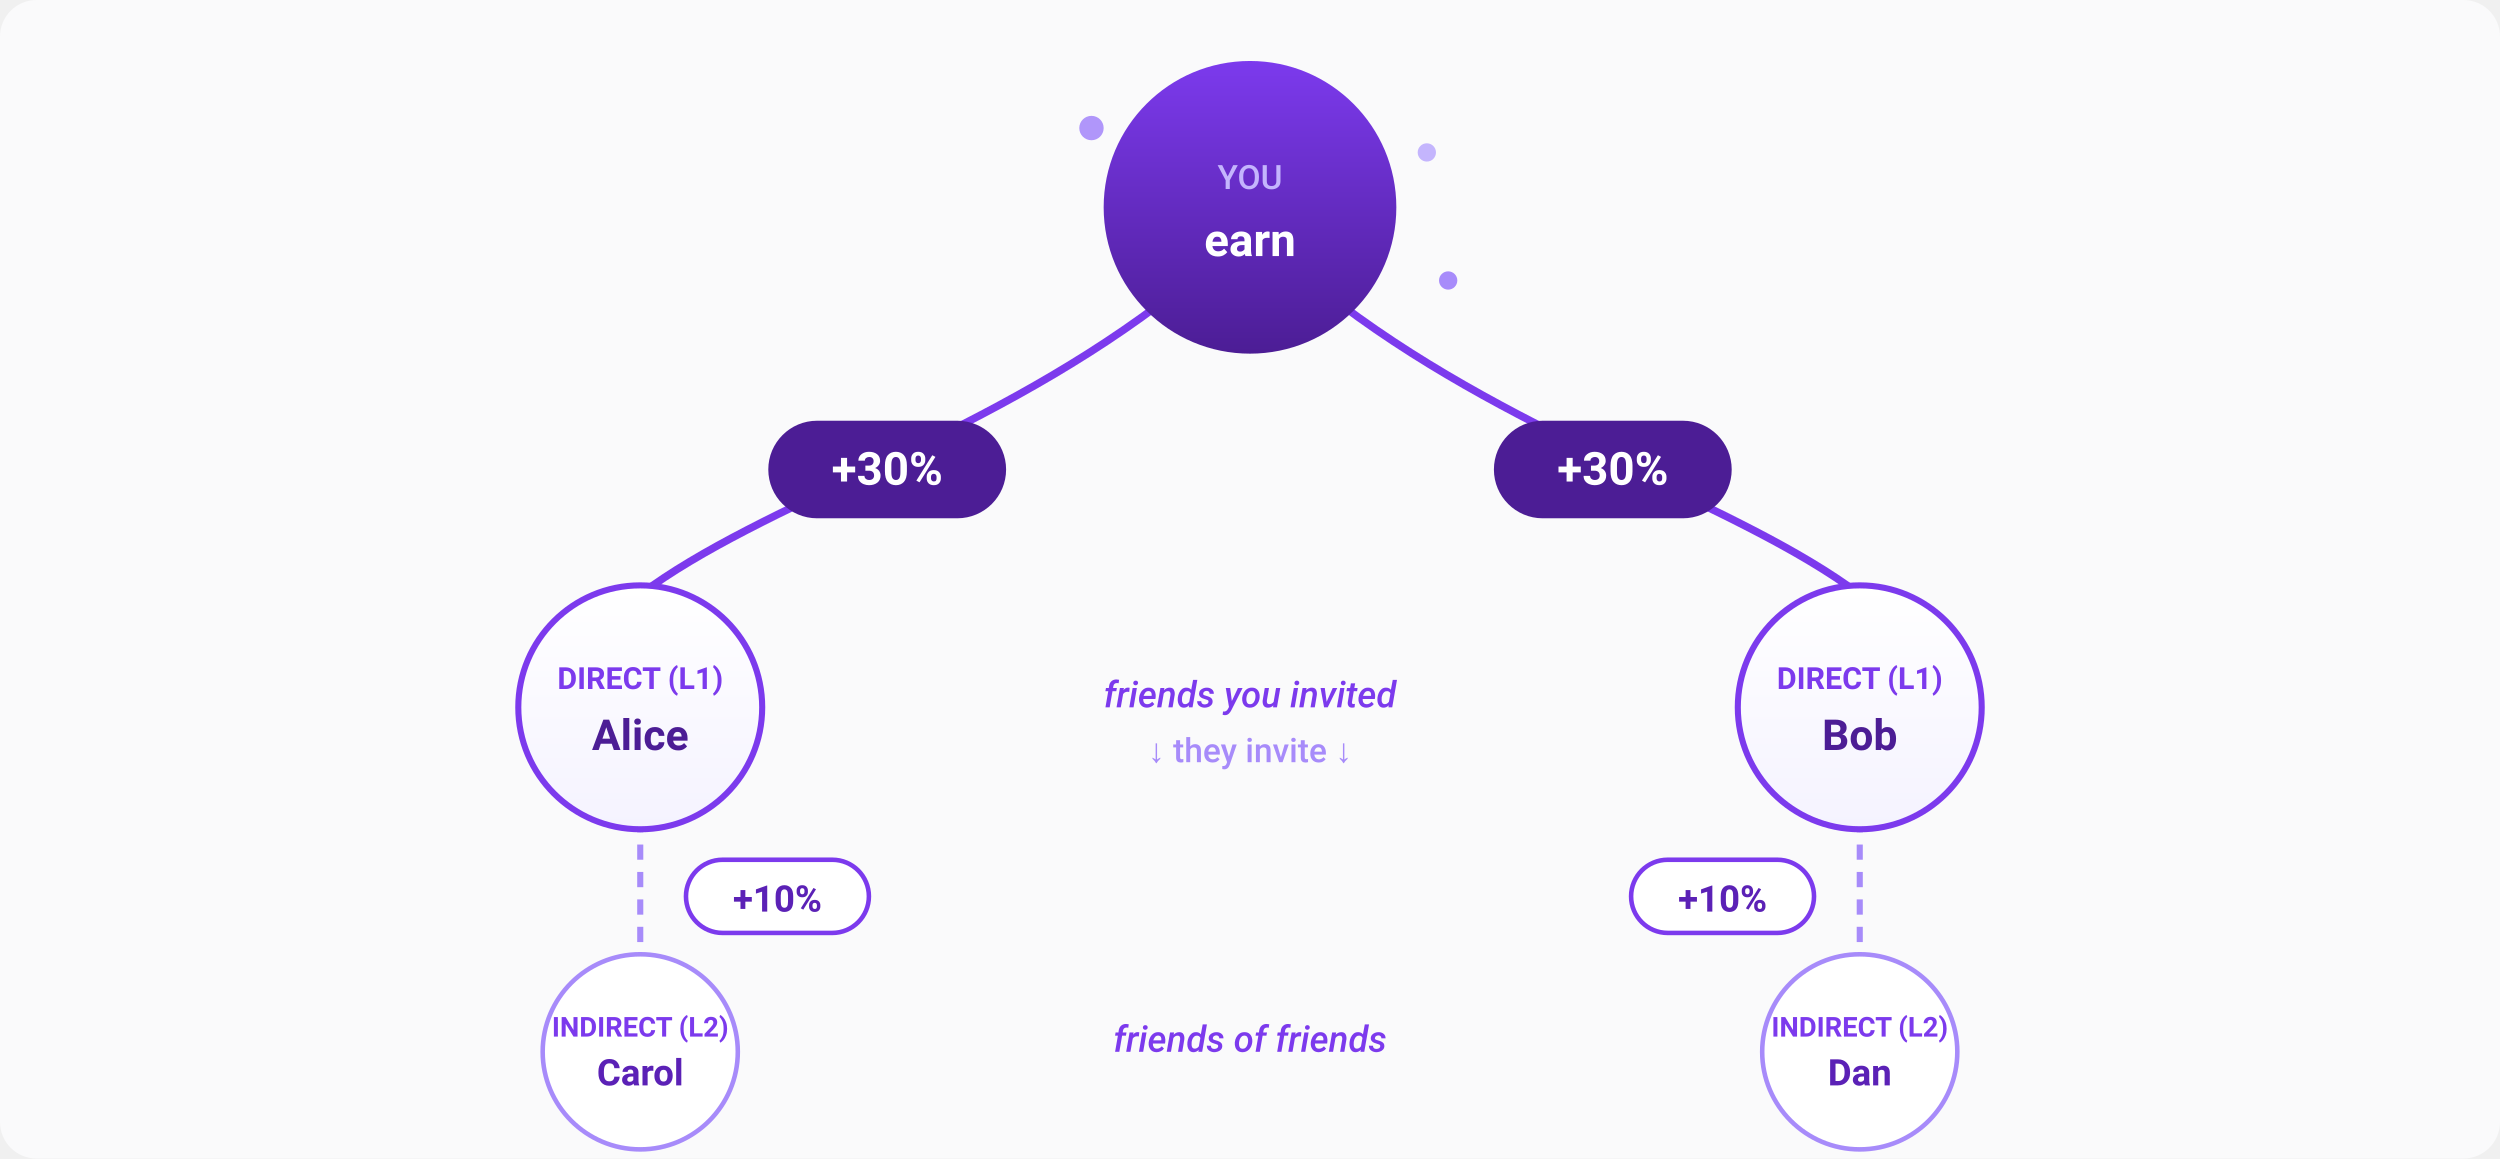
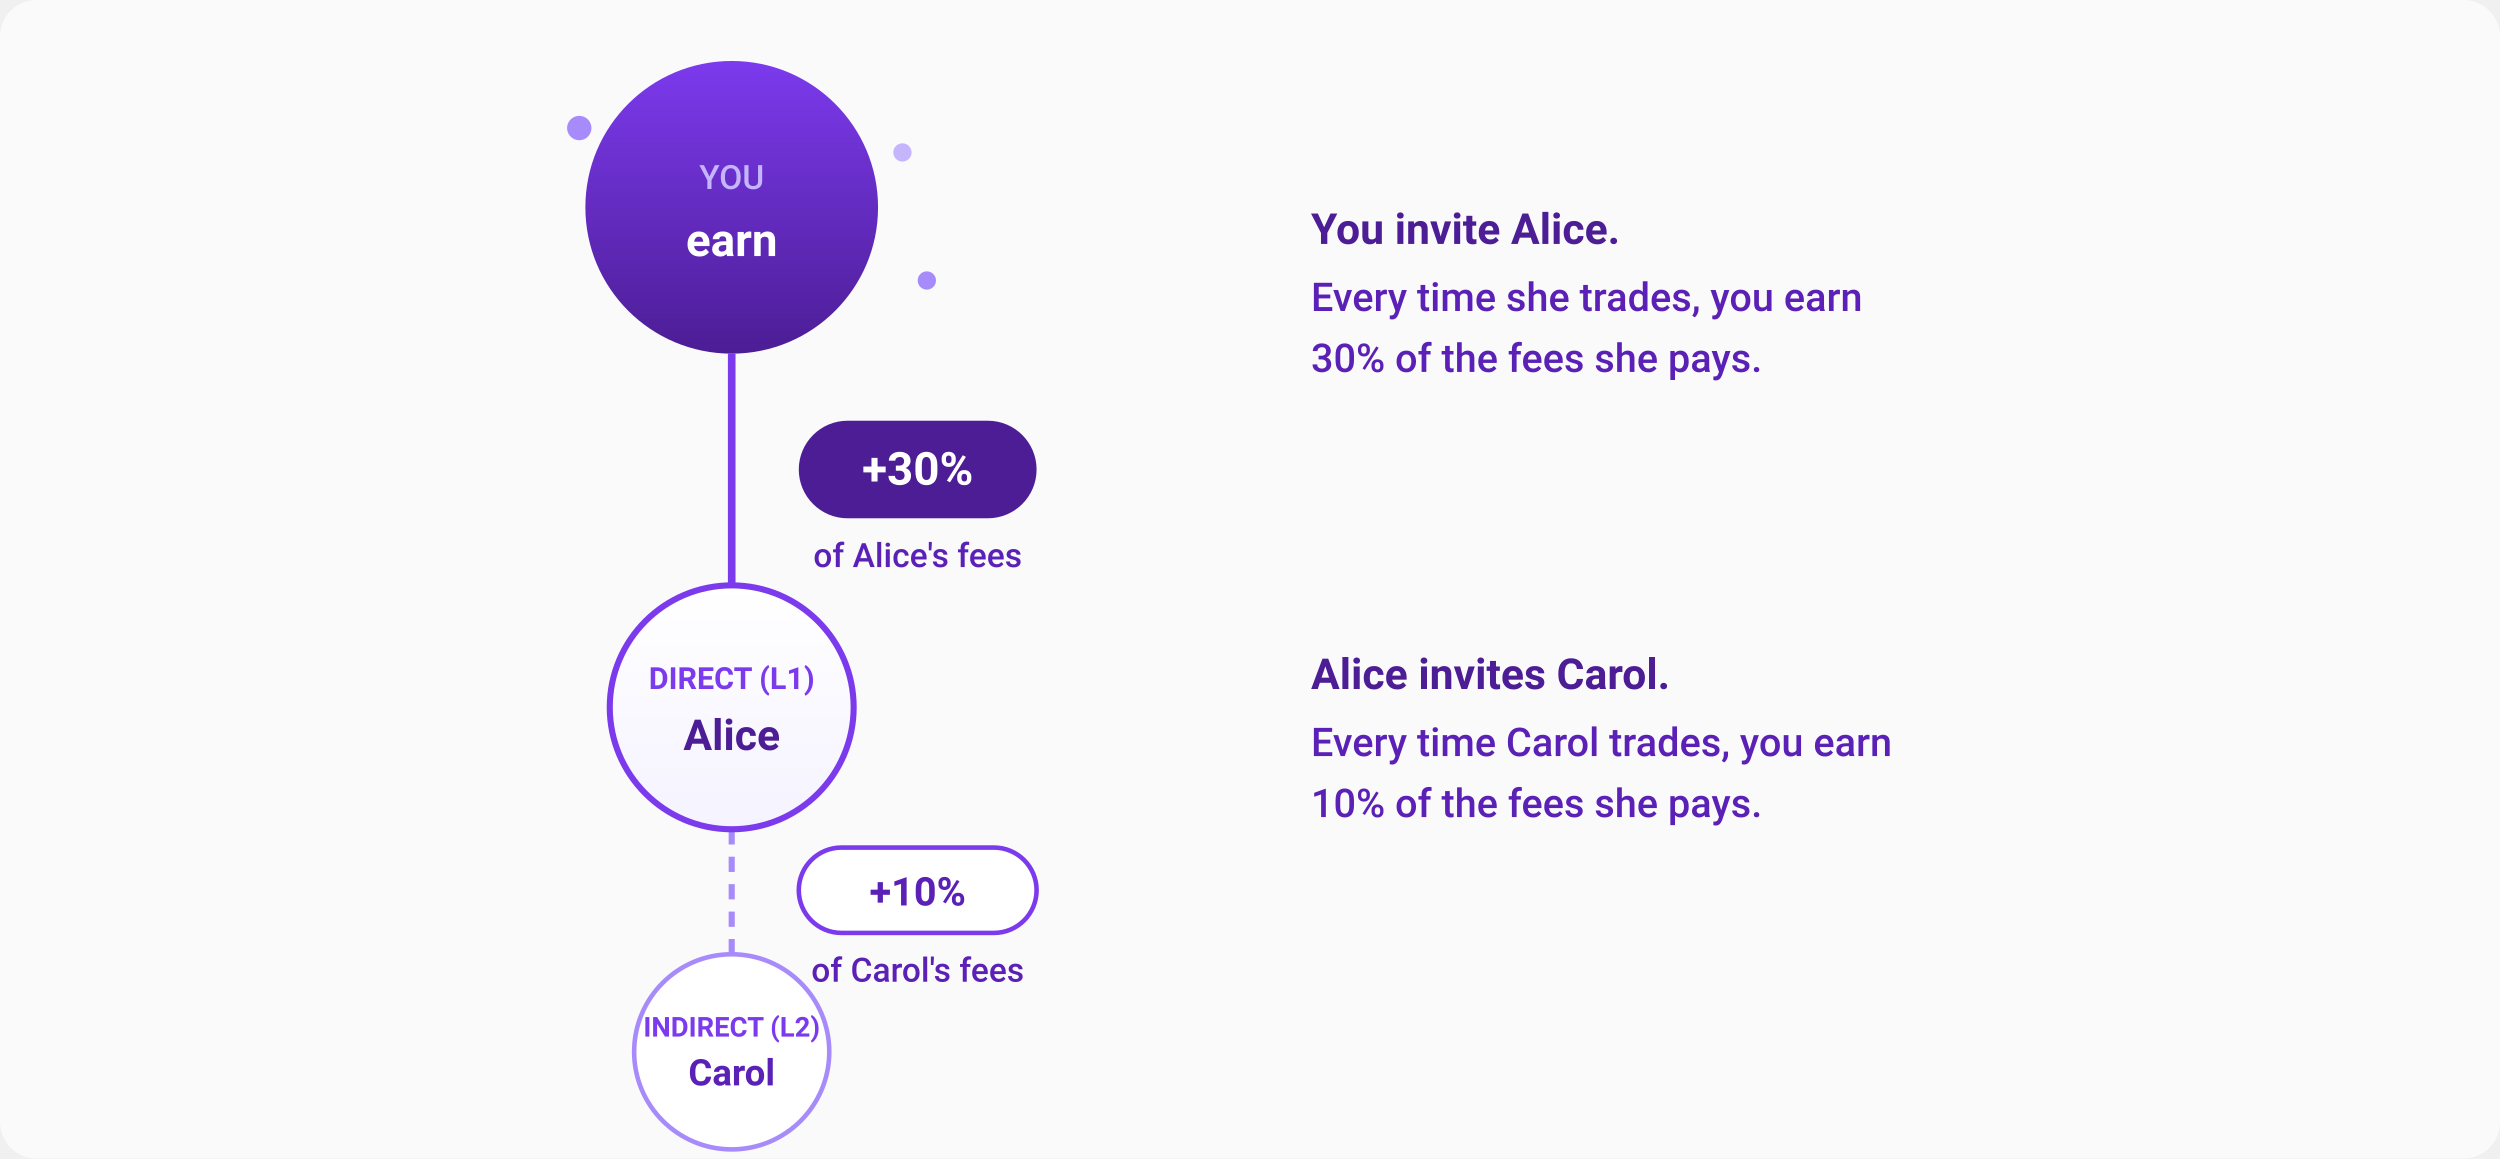
<svg xmlns="http://www.w3.org/2000/svg" viewBox="0 0 820 380" width="820" style="max-width: 820px; background: transparent; font-family: -apple-system, 'Segoe UI', Roboto, 'Helvetica Neue', Arial, sans-serif;">
  <rect data-bg="white" x="0" y="0" width="820" height="380" fill="#FAFAFB" rx="12" ry="12" />
  <defs>
    <linearGradient id="youGrad" x1="0%" y1="0%" x2="0%" y2="100%">
      <stop offset="0%" stop-color="#7C3AED" />
      <stop offset="100%" stop-color="#4C1D95" />
    </linearGradient>
    <linearGradient id="l1Grad" x1="0%" y1="0%" x2="0%" y2="100%">
      <stop offset="0%" stop-color="#FFFFFF" />
      <stop offset="100%" stop-color="#F5F3FF" />
    </linearGradient>
  </defs>
-   <path d="M 380 100 C 320 145, 250 165, 210 195" fill="none" stroke="#7C3AED" stroke-width="2.5" />
-   <path d="M 440 100 C 500 145, 570 165, 610 195" fill="none" stroke="#7C3AED" stroke-width="2.5" />
-   <path d="M 210 268 C 210 288, 210 295, 210 313" fill="none" stroke="#A78BFA" stroke-width="2" stroke-dasharray="5 4" />
-   <path d="M 610 268 C 610 288, 610 295, 610 313" fill="none" stroke="#A78BFA" stroke-width="2" stroke-dasharray="5 4" />
-   <rect x="252" y="138" width="78" height="32" rx="16" fill="#4C1D95" />
-   <text x="291" y="159" text-anchor="middle" font-size="15" fill="#FFFFFF" font-weight="700">+30%</text>
-   <rect x="490" y="138" width="78" height="32" rx="16" fill="#4C1D95" />
-   <text x="529" y="159" text-anchor="middle" font-size="15" fill="#FFFFFF" font-weight="700">+30%</text>
-   <rect x="225" y="282" width="60" height="24" rx="12" fill="#FFFFFF" stroke="#7C3AED" stroke-width="1.5" />
-   <text x="255" y="299" text-anchor="middle" font-size="12" fill="#5B21B6" font-weight="700">+10%</text>
-   <rect x="535" y="282" width="60" height="24" rx="12" fill="#FFFFFF" stroke="#7C3AED" stroke-width="1.5" />
-   <text x="565" y="299" text-anchor="middle" font-size="12" fill="#5B21B6" font-weight="700">+10%</text>
-   <circle cx="410" cy="68" r="48" fill="url(#youGrad)" />
-   <text x="410" y="62" text-anchor="middle" font-size="11" fill="#C4B5FD" font-weight="500">YOU</text>
-   <text x="410" y="84" text-anchor="middle" font-size="15" fill="#FFFFFF" font-weight="700">earn</text>
-   <circle cx="358" cy="42" r="4" fill="#A78BFA" opacity="0.9" />
-   <circle cx="468" cy="50" r="3" fill="#C4B5FD" />
-   <circle cx="475" cy="92" r="3" fill="#A78BFA" />
-   <circle cx="210" cy="232" r="40" fill="url(#l1Grad)" stroke="#7C3AED" stroke-width="2" />
-   <text x="210" y="226" text-anchor="middle" font-size="10" fill="#7C3AED" font-weight="600">DIRECT (L1)</text>
-   <text x="210" y="246" text-anchor="middle" font-size="14" fill="#4C1D95" font-weight="700">Alice</text>
-   <circle cx="610" cy="232" r="40" fill="url(#l1Grad)" stroke="#7C3AED" stroke-width="2" />
-   <text x="610" y="226" text-anchor="middle" font-size="10" fill="#7C3AED" font-weight="600">DIRECT (L1)</text>
-   <text x="610" y="246" text-anchor="middle" font-size="14" fill="#4C1D95" font-weight="700">Bob</text>
-   <circle cx="210" cy="345" r="32" fill="#FFFFFF" stroke="#A78BFA" stroke-width="1.5" />
-   <text x="210" y="340" text-anchor="middle" font-size="9" fill="#7C3AED" font-weight="600">INDIRECT (L2)</text>
-   <text x="210" y="356" text-anchor="middle" font-size="12" fill="#5B21B6" font-weight="700">Carol</text>
-   <circle cx="610" cy="345" r="32" fill="#FFFFFF" stroke="#A78BFA" stroke-width="1.5" />
-   <text x="610" y="340" text-anchor="middle" font-size="9" fill="#7C3AED" font-weight="600">INDIRECT (L2)</text>
-   <text x="610" y="356" text-anchor="middle" font-size="12" fill="#5B21B6" font-weight="700">Dan</text>
-   <text x="410" y="232" text-anchor="middle" font-size="12" fill="#7C3AED" font-weight="500" font-style="italic">friends you invited</text>
-   <text x="410" y="250" text-anchor="middle" font-size="11" fill="#A78BFA" font-weight="500">↓ they invite ↓</text>
-   <text x="410" y="345" text-anchor="middle" font-size="12" fill="#7C3AED" font-weight="500" font-style="italic">friends of friends</text>
+   <line x1="240" y1="116" x2="240" y2="194" stroke="#7C3AED" stroke-width="2.5" />
+   <line x1="240" y1="272" x2="240" y2="313" stroke="#A78BFA" stroke-width="2" stroke-dasharray="5 4" />
+   <rect x="262" y="138" width="78" height="32" rx="16" fill="#4C1D95" />
+   <text x="301" y="159" text-anchor="middle" font-size="15" fill="#FFFFFF" font-weight="700">+30%</text>
+   <text x="301" y="186" text-anchor="middle" font-size="11" fill="#5B21B6" font-weight="500">of Alice's fees</text>
+   <rect x="262" y="278" width="78" height="28" rx="14" fill="#FFFFFF" stroke="#7C3AED" stroke-width="1.5" />
+   <text x="301" y="297" text-anchor="middle" font-size="13" fill="#5B21B6" font-weight="700">+10%</text>
+   <text x="301" y="322" text-anchor="middle" font-size="11" fill="#5B21B6" font-weight="500">of Carol's fees</text>
+   <text x="430" y="80" font-size="14" fill="#4C1D95" font-weight="700">You invite Alice.</text>
+   <text x="430" y="102" font-size="13" fill="#5B21B6" font-weight="500">Every time she trades, you earn</text>
+   <text x="430" y="122" font-size="13" fill="#5B21B6" font-weight="500">30% of the fees she pays.</text>
+   <text x="430" y="226" font-size="14" fill="#4C1D95" font-weight="700">Alice invites Carol.</text>
+   <text x="430" y="248" font-size="13" fill="#5B21B6" font-weight="500">Every time Carol trades, you earn</text>
+   <text x="430" y="268" font-size="13" fill="#5B21B6" font-weight="500">10% of the fees she pays.</text>
+   <circle cx="240" cy="68" r="48" fill="url(#youGrad)" />
+   <text x="240" y="62" text-anchor="middle" font-size="11" fill="#C4B5FD" font-weight="500">YOU</text>
+   <text x="240" y="84" text-anchor="middle" font-size="15" fill="#FFFFFF" font-weight="700">earn</text>
+   <circle cx="190" cy="42" r="4" fill="#A78BFA" />
+   <circle cx="296" cy="50" r="3" fill="#C4B5FD" />
+   <circle cx="304" cy="92" r="3" fill="#A78BFA" />
+   <circle cx="240" cy="232" r="40" fill="url(#l1Grad)" stroke="#7C3AED" stroke-width="2" />
+   <text x="240" y="226" text-anchor="middle" font-size="10" fill="#7C3AED" font-weight="600">DIRECT (L1)</text>
+   <text x="240" y="246" text-anchor="middle" font-size="14" fill="#4C1D95" font-weight="700">Alice</text>
+   <circle cx="240" cy="345" r="32" fill="#FFFFFF" stroke="#A78BFA" stroke-width="1.5" />
+   <text x="240" y="340" text-anchor="middle" font-size="9" fill="#7C3AED" font-weight="600">INDIRECT (L2)</text>
+   <text x="240" y="356" text-anchor="middle" font-size="12" fill="#5B21B6" font-weight="700">Carol</text>
</svg>
